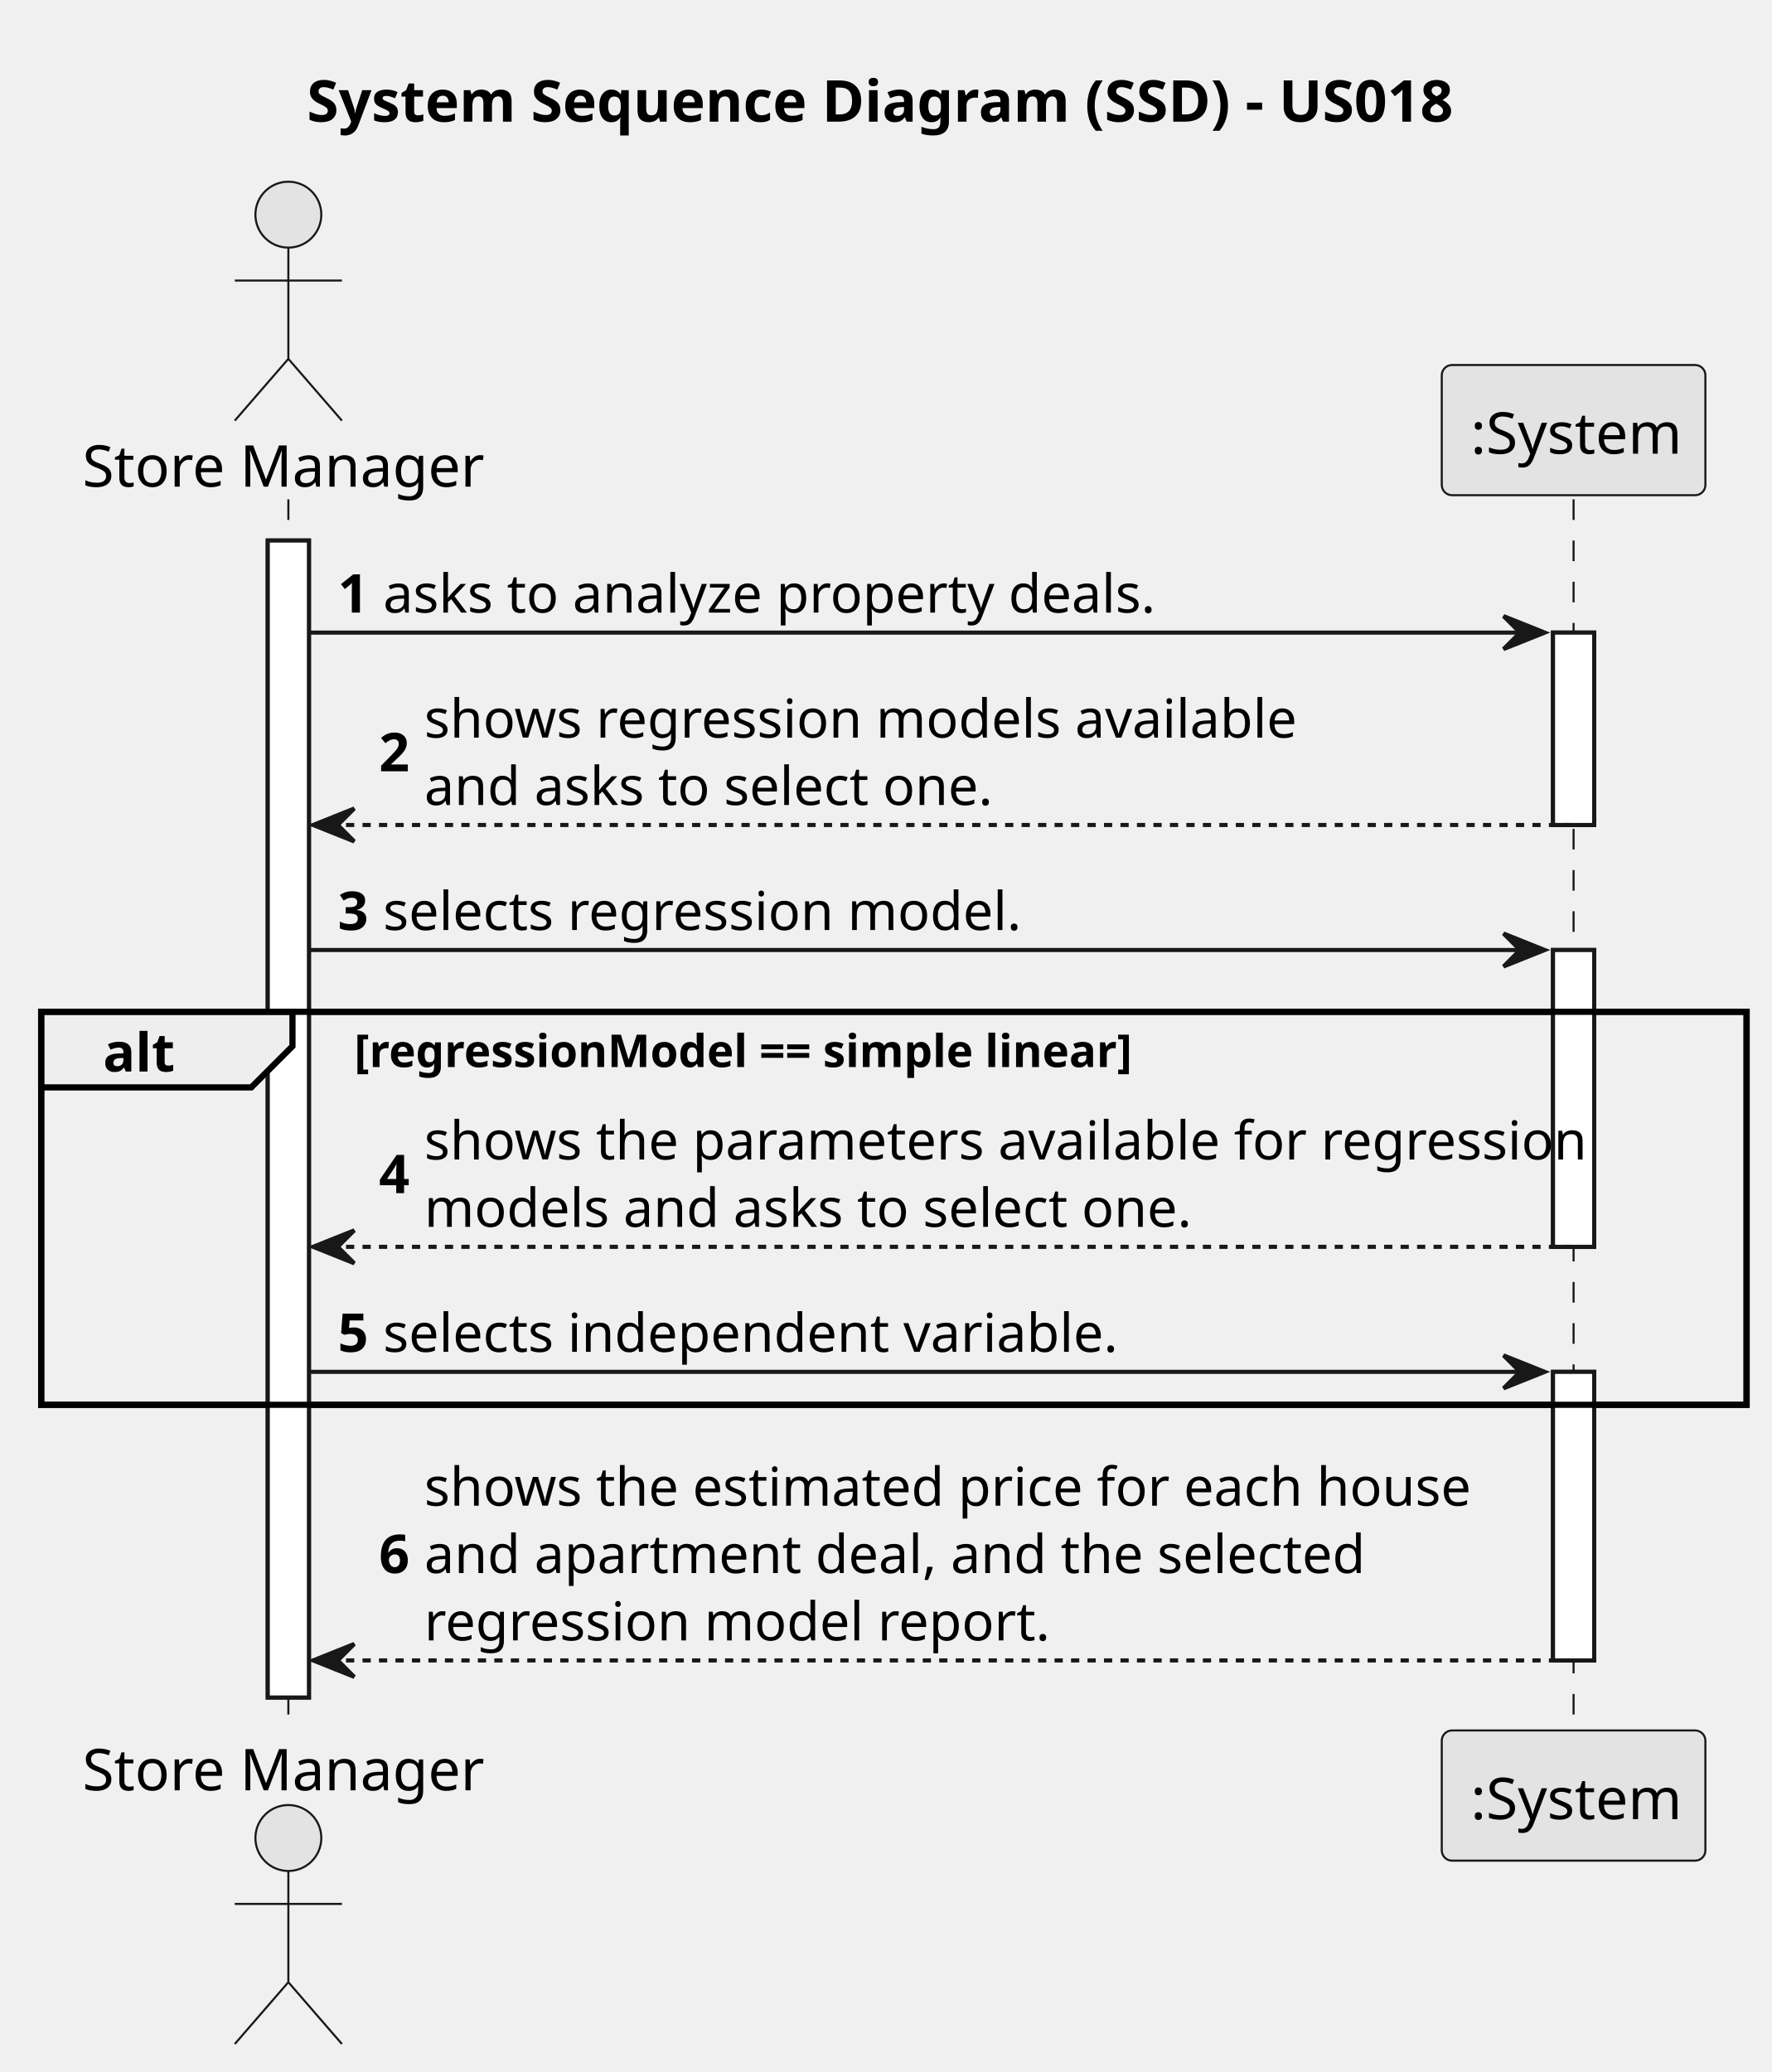
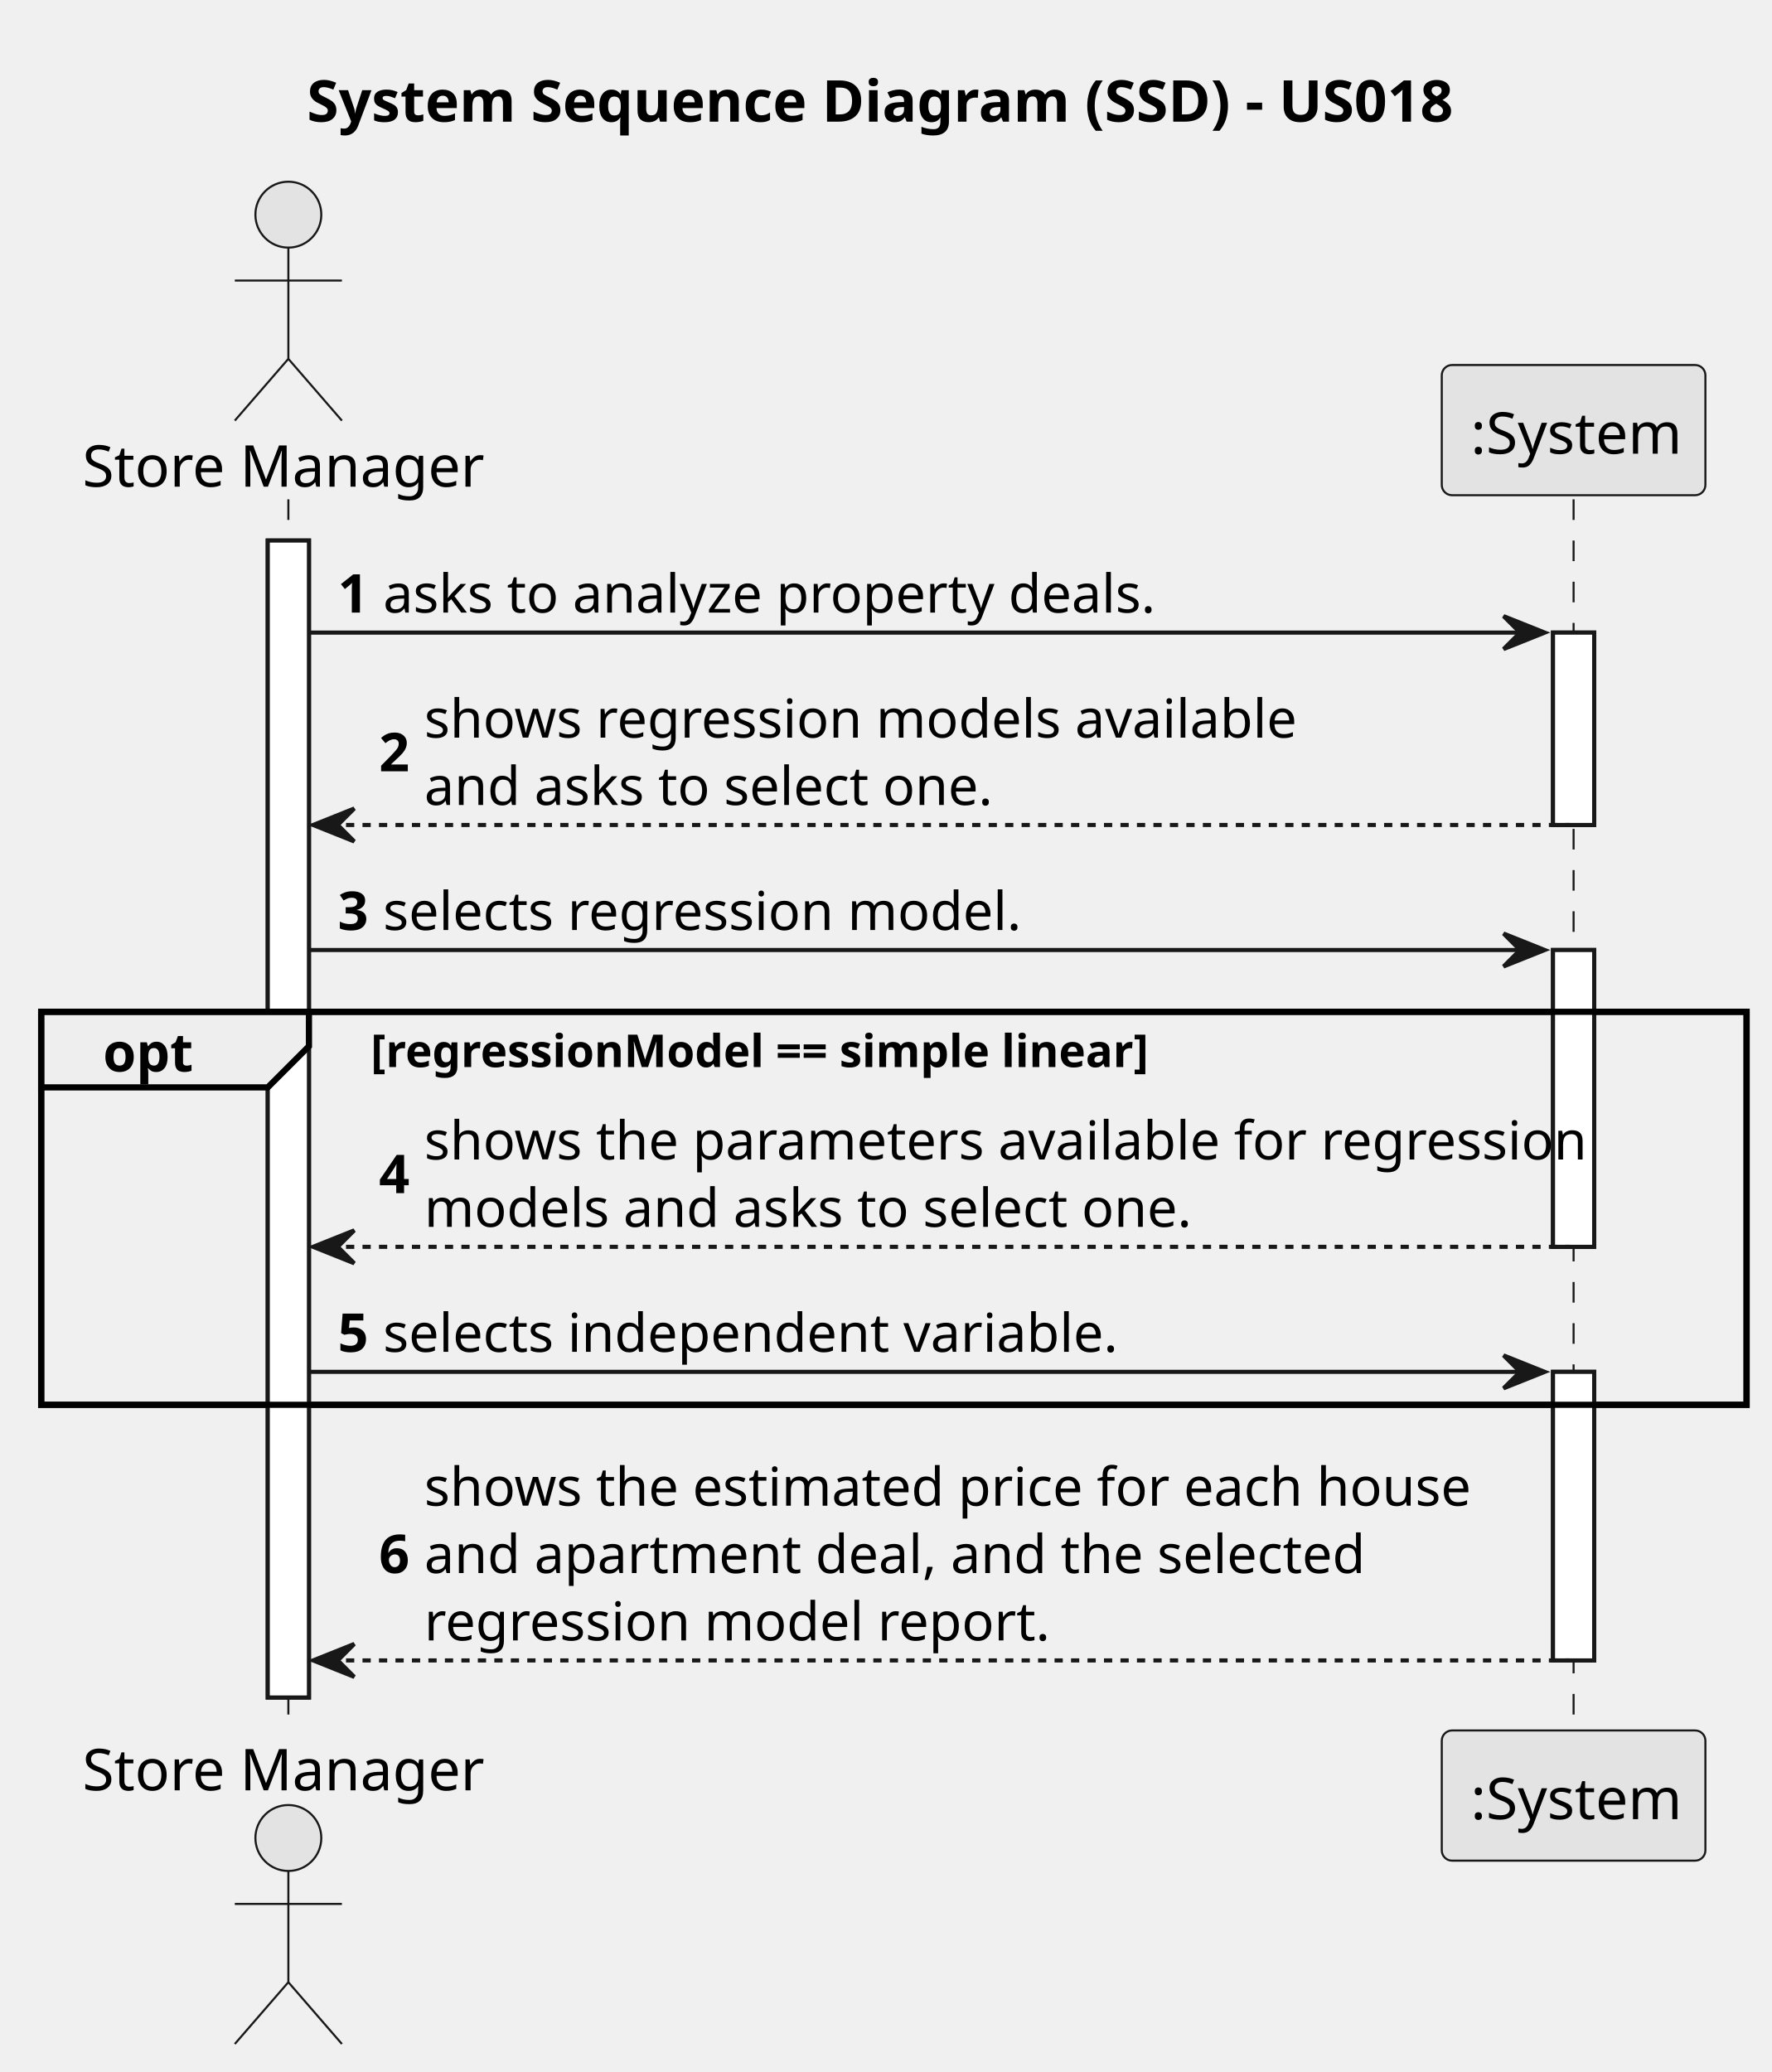
<svg xmlns="http://www.w3.org/2000/svg" contentStyleType="text/css" height="503px" preserveAspectRatio="none" style="width:430px;height:503px;background:#FFFFFF;" version="1.1" viewBox="0 0 430 503" width="430px" zoomAndPan="magnify">
  <defs />
  <g>
    <text fill="#000000" font-family="sans-serif" font-size="14" font-weight="bold" lengthAdjust="spacing" textLength="284" x="74.5" y="29.533">System Sequence Diagram (SSD) - US018</text>
    <rect fill="#FFFFFF" height="280.867" style="stroke:#181818;stroke-width:1.0;" width="10" x="65" y="131.219" />
    <rect fill="#FFFFFF" height="46.703" style="stroke:#181818;stroke-width:1.0;" width="10" x="377" y="153.57" />
    <rect fill="#FFFFFF" height="72.055" style="stroke:#181818;stroke-width:1.0;" width="10" x="377" y="230.625" />
    <rect fill="#FFFFFF" height="70.055" style="stroke:#181818;stroke-width:1.0;" width="10" x="377" y="333.031" />
    <rect fill="none" height="95.406" style="stroke:#000000;stroke-width:1.5;" width="414" x="10" y="245.625" />
    <line style="stroke:#181818;stroke-width:0.5;stroke-dasharray:5.0,5.0;" x1="70" x2="70" y1="121.219" y2="421.086" />
    <line style="stroke:#181818;stroke-width:0.5;stroke-dasharray:5.0,5.0;" x1="382" x2="382" y1="121.219" y2="421.086" />
    <text fill="#000000" font-family="sans-serif" font-size="14" lengthAdjust="spacing" textLength="94" x="20" y="118.143">Store Manager</text>
    <ellipse cx="70" cy="52.109" fill="#E3E3E3" rx="8" ry="8" style="stroke:#181818;stroke-width:0.5;" />
    <path d="M70,60.109 L70,87.109 M57,68.109 L83,68.109 M70,87.109 L57,102.109 M70,87.109 L83,102.109 " fill="none" style="stroke:#181818;stroke-width:0.5;" />
    <text fill="#000000" font-family="sans-serif" font-size="14" lengthAdjust="spacing" textLength="94" x="20" y="434.619">Store Manager</text>
    <ellipse cx="70" cy="446.195" fill="#E3E3E3" rx="8" ry="8" style="stroke:#181818;stroke-width:0.5;" />
    <path d="M70,454.195 L70,481.195 M57,462.195 L83,462.195 M70,481.195 L57,496.195 M70,481.195 L83,496.195 " fill="none" style="stroke:#181818;stroke-width:0.5;" />
    <rect fill="#E3E3E3" height="31.609" rx="2.5" ry="2.5" style="stroke:#181818;stroke-width:0.5;" width="64" x="350" y="88.609" />
    <text fill="#000000" font-family="sans-serif" font-size="14" lengthAdjust="spacing" textLength="50" x="357" y="110.143">:System</text>
    <rect fill="#E3E3E3" height="31.609" rx="2.5" ry="2.5" style="stroke:#181818;stroke-width:0.5;" width="64" x="350" y="420.086" />
    <text fill="#000000" font-family="sans-serif" font-size="14" lengthAdjust="spacing" textLength="50" x="357" y="441.619">:System</text>
    <rect fill="#FFFFFF" height="280.867" style="stroke:#181818;stroke-width:1.0;" width="10" x="65" y="131.219" />
    <rect fill="#FFFFFF" height="46.703" style="stroke:#181818;stroke-width:1.0;" width="10" x="377" y="153.57" />
    <rect fill="#FFFFFF" height="72.055" style="stroke:#181818;stroke-width:1.0;" width="10" x="377" y="230.625" />
    <rect fill="#FFFFFF" height="70.055" style="stroke:#181818;stroke-width:1.0;" width="10" x="377" y="333.031" />
    <polygon fill="#181818" points="365,149.57,375,153.57,365,157.57,369,153.57" style="stroke:#181818;stroke-width:1.0;" />
    <line style="stroke:#181818;stroke-width:1.0;" x1="75" x2="371" y1="153.57" y2="153.57" />
    <text fill="#000000" font-family="sans-serif" font-size="13" font-weight="bold" lengthAdjust="spacing" textLength="7" x="82" y="148.714">1</text>
    <text fill="#000000" font-family="sans-serif" font-size="13" lengthAdjust="spacing" textLength="182" x="93" y="148.714">asks to analyze property deals.</text>
    <polygon fill="#181818" points="86,196.273,76,200.273,86,204.273,82,200.273" style="stroke:#181818;stroke-width:1.0;" />
    <line style="stroke:#181818;stroke-width:1.0;stroke-dasharray:2.0,2.0;" x1="80" x2="381" y1="200.273" y2="200.273" />
    <text fill="#000000" font-family="sans-serif" font-size="13" font-weight="bold" lengthAdjust="spacing" textLength="7" x="92" y="187.241">2</text>
    <text fill="#000000" font-family="sans-serif" font-size="13" lengthAdjust="spacing" textLength="200" x="103" y="179.065">shows regression models available</text>
    <text fill="#000000" font-family="sans-serif" font-size="13" lengthAdjust="spacing" textLength="136" x="103" y="195.417">and asks to select one.</text>
    <polygon fill="#181818" points="365,226.625,375,230.625,365,234.625,369,230.625" style="stroke:#181818;stroke-width:1.0;" />
    <line style="stroke:#181818;stroke-width:1.0;" x1="75" x2="371" y1="230.625" y2="230.625" />
    <text fill="#000000" font-family="sans-serif" font-size="13" font-weight="bold" lengthAdjust="spacing" textLength="7" x="82" y="225.769">3</text>
    <text fill="#000000" font-family="sans-serif" font-size="13" lengthAdjust="spacing" textLength="149" x="93" y="225.769">selects regression model.</text>
-     <path d="M10,245.625 L71,245.625 L71,253.977 L61,263.977 L10,263.977 L10,245.625 " fill="#EEEEEE" style="stroke:#000000;stroke-width:1.5;" />
+     <path d="M10,245.625 L75,245.625 L75,253.977 L65,263.977 L10,263.977 L10,245.625 " fill="#EEEEEE" style="stroke:#000000;stroke-width:1.5;" />
    <rect fill="none" height="95.406" style="stroke:#000000;stroke-width:1.5;" width="414" x="10" y="245.625" />
-     <text fill="#000000" font-family="sans-serif" font-size="13" font-weight="bold" lengthAdjust="spacing" textLength="16" x="25" y="260.12">alt</text>
-     <text fill="#000000" font-family="sans-serif" font-size="11" font-weight="bold" lengthAdjust="spacing" textLength="194" x="86" y="259.044">[regressionModel == simple linear]</text>
+     <text fill="#000000" font-family="sans-serif" font-size="13" font-weight="bold" lengthAdjust="spacing" textLength="20" x="25" y="260.12">opt</text>
+     <text fill="#000000" font-family="sans-serif" font-size="11" font-weight="bold" lengthAdjust="spacing" textLength="194" x="90" y="259.044">[regressionModel == simple linear]</text>
    <polygon fill="#181818" points="86,298.68,76,302.68,86,306.68,82,302.68" style="stroke:#181818;stroke-width:1.0;" />
    <line style="stroke:#181818;stroke-width:1.0;stroke-dasharray:2.0,2.0;" x1="80" x2="381" y1="302.68" y2="302.68" />
    <text fill="#000000" font-family="sans-serif" font-size="13" font-weight="bold" lengthAdjust="spacing" textLength="7" x="92" y="289.647">4</text>
    <text fill="#000000" font-family="sans-serif" font-size="13" lengthAdjust="spacing" textLength="263" x="103" y="281.472">shows the parameters available for regression</text>
    <text fill="#000000" font-family="sans-serif" font-size="13" lengthAdjust="spacing" textLength="182" x="103" y="297.823">models and asks to select one.</text>
    <polygon fill="#181818" points="365,329.031,375,333.031,365,337.031,369,333.031" style="stroke:#181818;stroke-width:1.0;" />
    <line style="stroke:#181818;stroke-width:1.0;" x1="75" x2="371" y1="333.031" y2="333.031" />
    <text fill="#000000" font-family="sans-serif" font-size="13" font-weight="bold" lengthAdjust="spacing" textLength="7" x="82" y="328.175">5</text>
    <text fill="#000000" font-family="sans-serif" font-size="13" lengthAdjust="spacing" textLength="167" x="93" y="328.175">selects independent variable.</text>
    <polygon fill="#181818" points="86,399.086,76,403.086,86,407.086,82,403.086" style="stroke:#181818;stroke-width:1.0;" />
    <line style="stroke:#181818;stroke-width:1.0;stroke-dasharray:2.0,2.0;" x1="80" x2="381" y1="403.086" y2="403.086" />
    <text fill="#000000" font-family="sans-serif" font-size="13" font-weight="bold" lengthAdjust="spacing" textLength="7" x="92" y="381.878">6</text>
    <text fill="#000000" font-family="sans-serif" font-size="13" lengthAdjust="spacing" textLength="241" x="103" y="365.526">shows the estimated price for each house</text>
    <text fill="#000000" font-family="sans-serif" font-size="13" lengthAdjust="spacing" textLength="215" x="103" y="381.878">and apartment deal, and the selected</text>
    <text fill="#000000" font-family="sans-serif" font-size="13" lengthAdjust="spacing" textLength="140" x="103" y="398.229">regression model report.</text>
  </g>
</svg>
